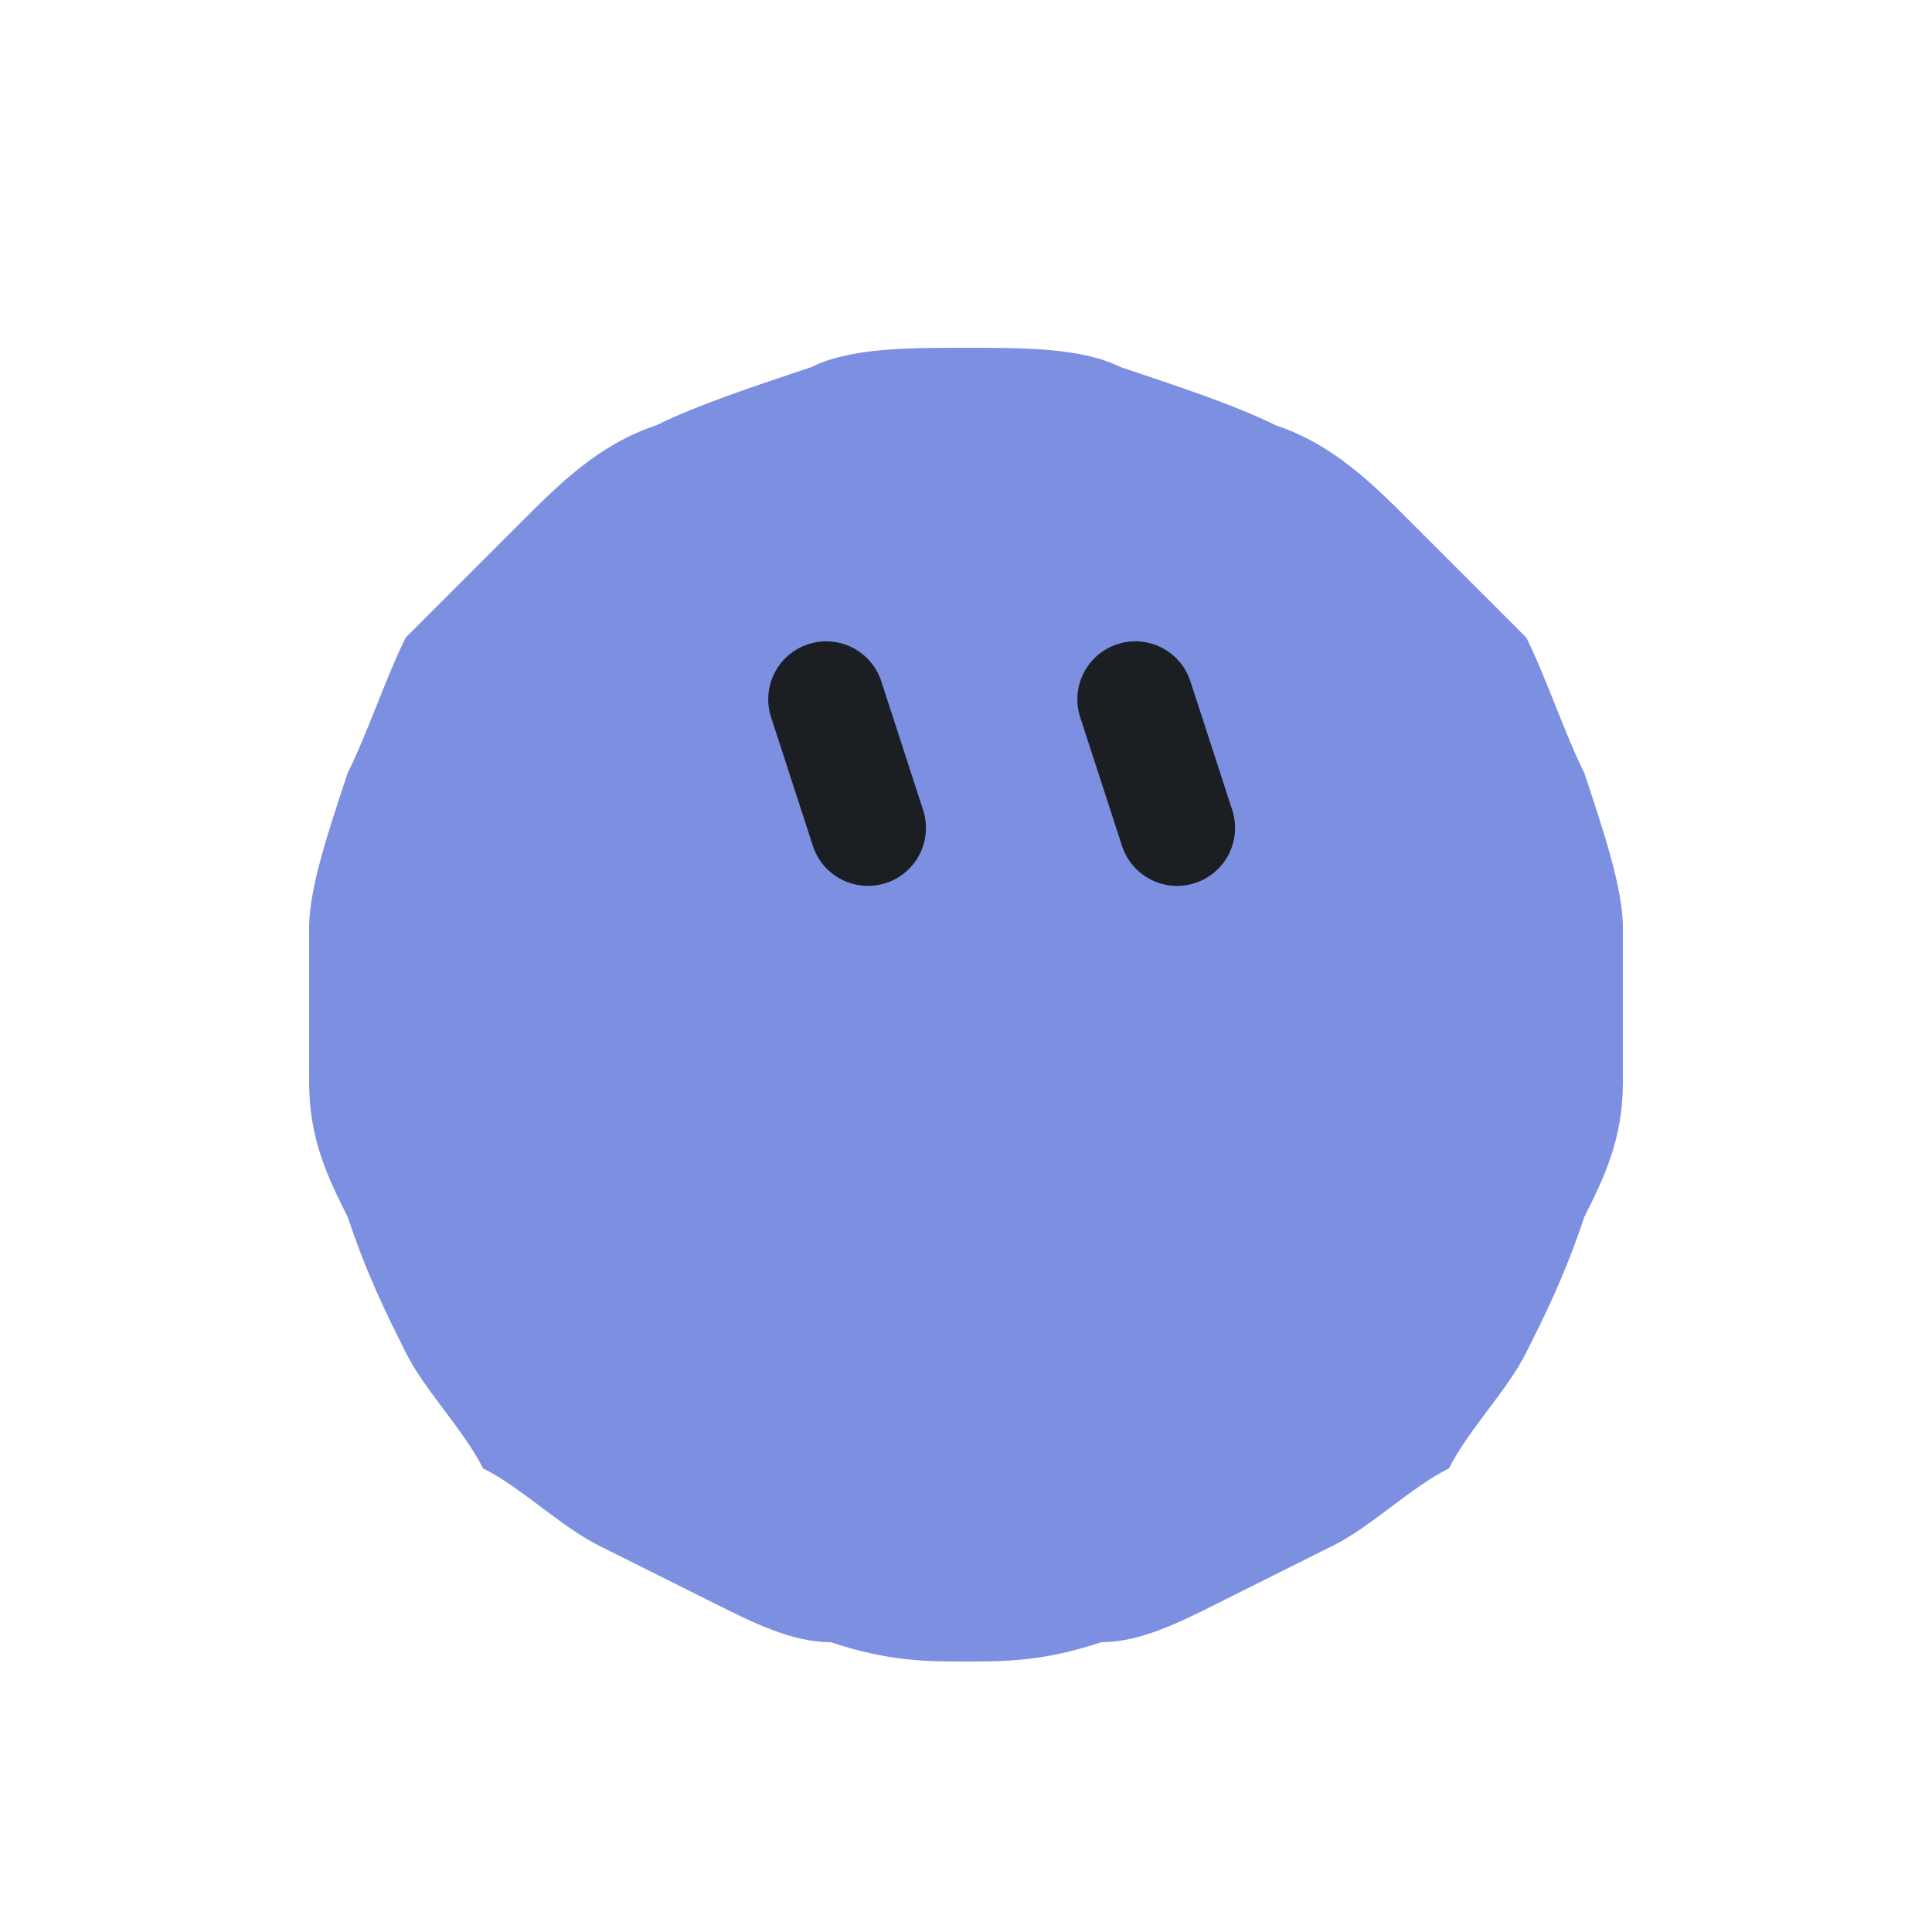
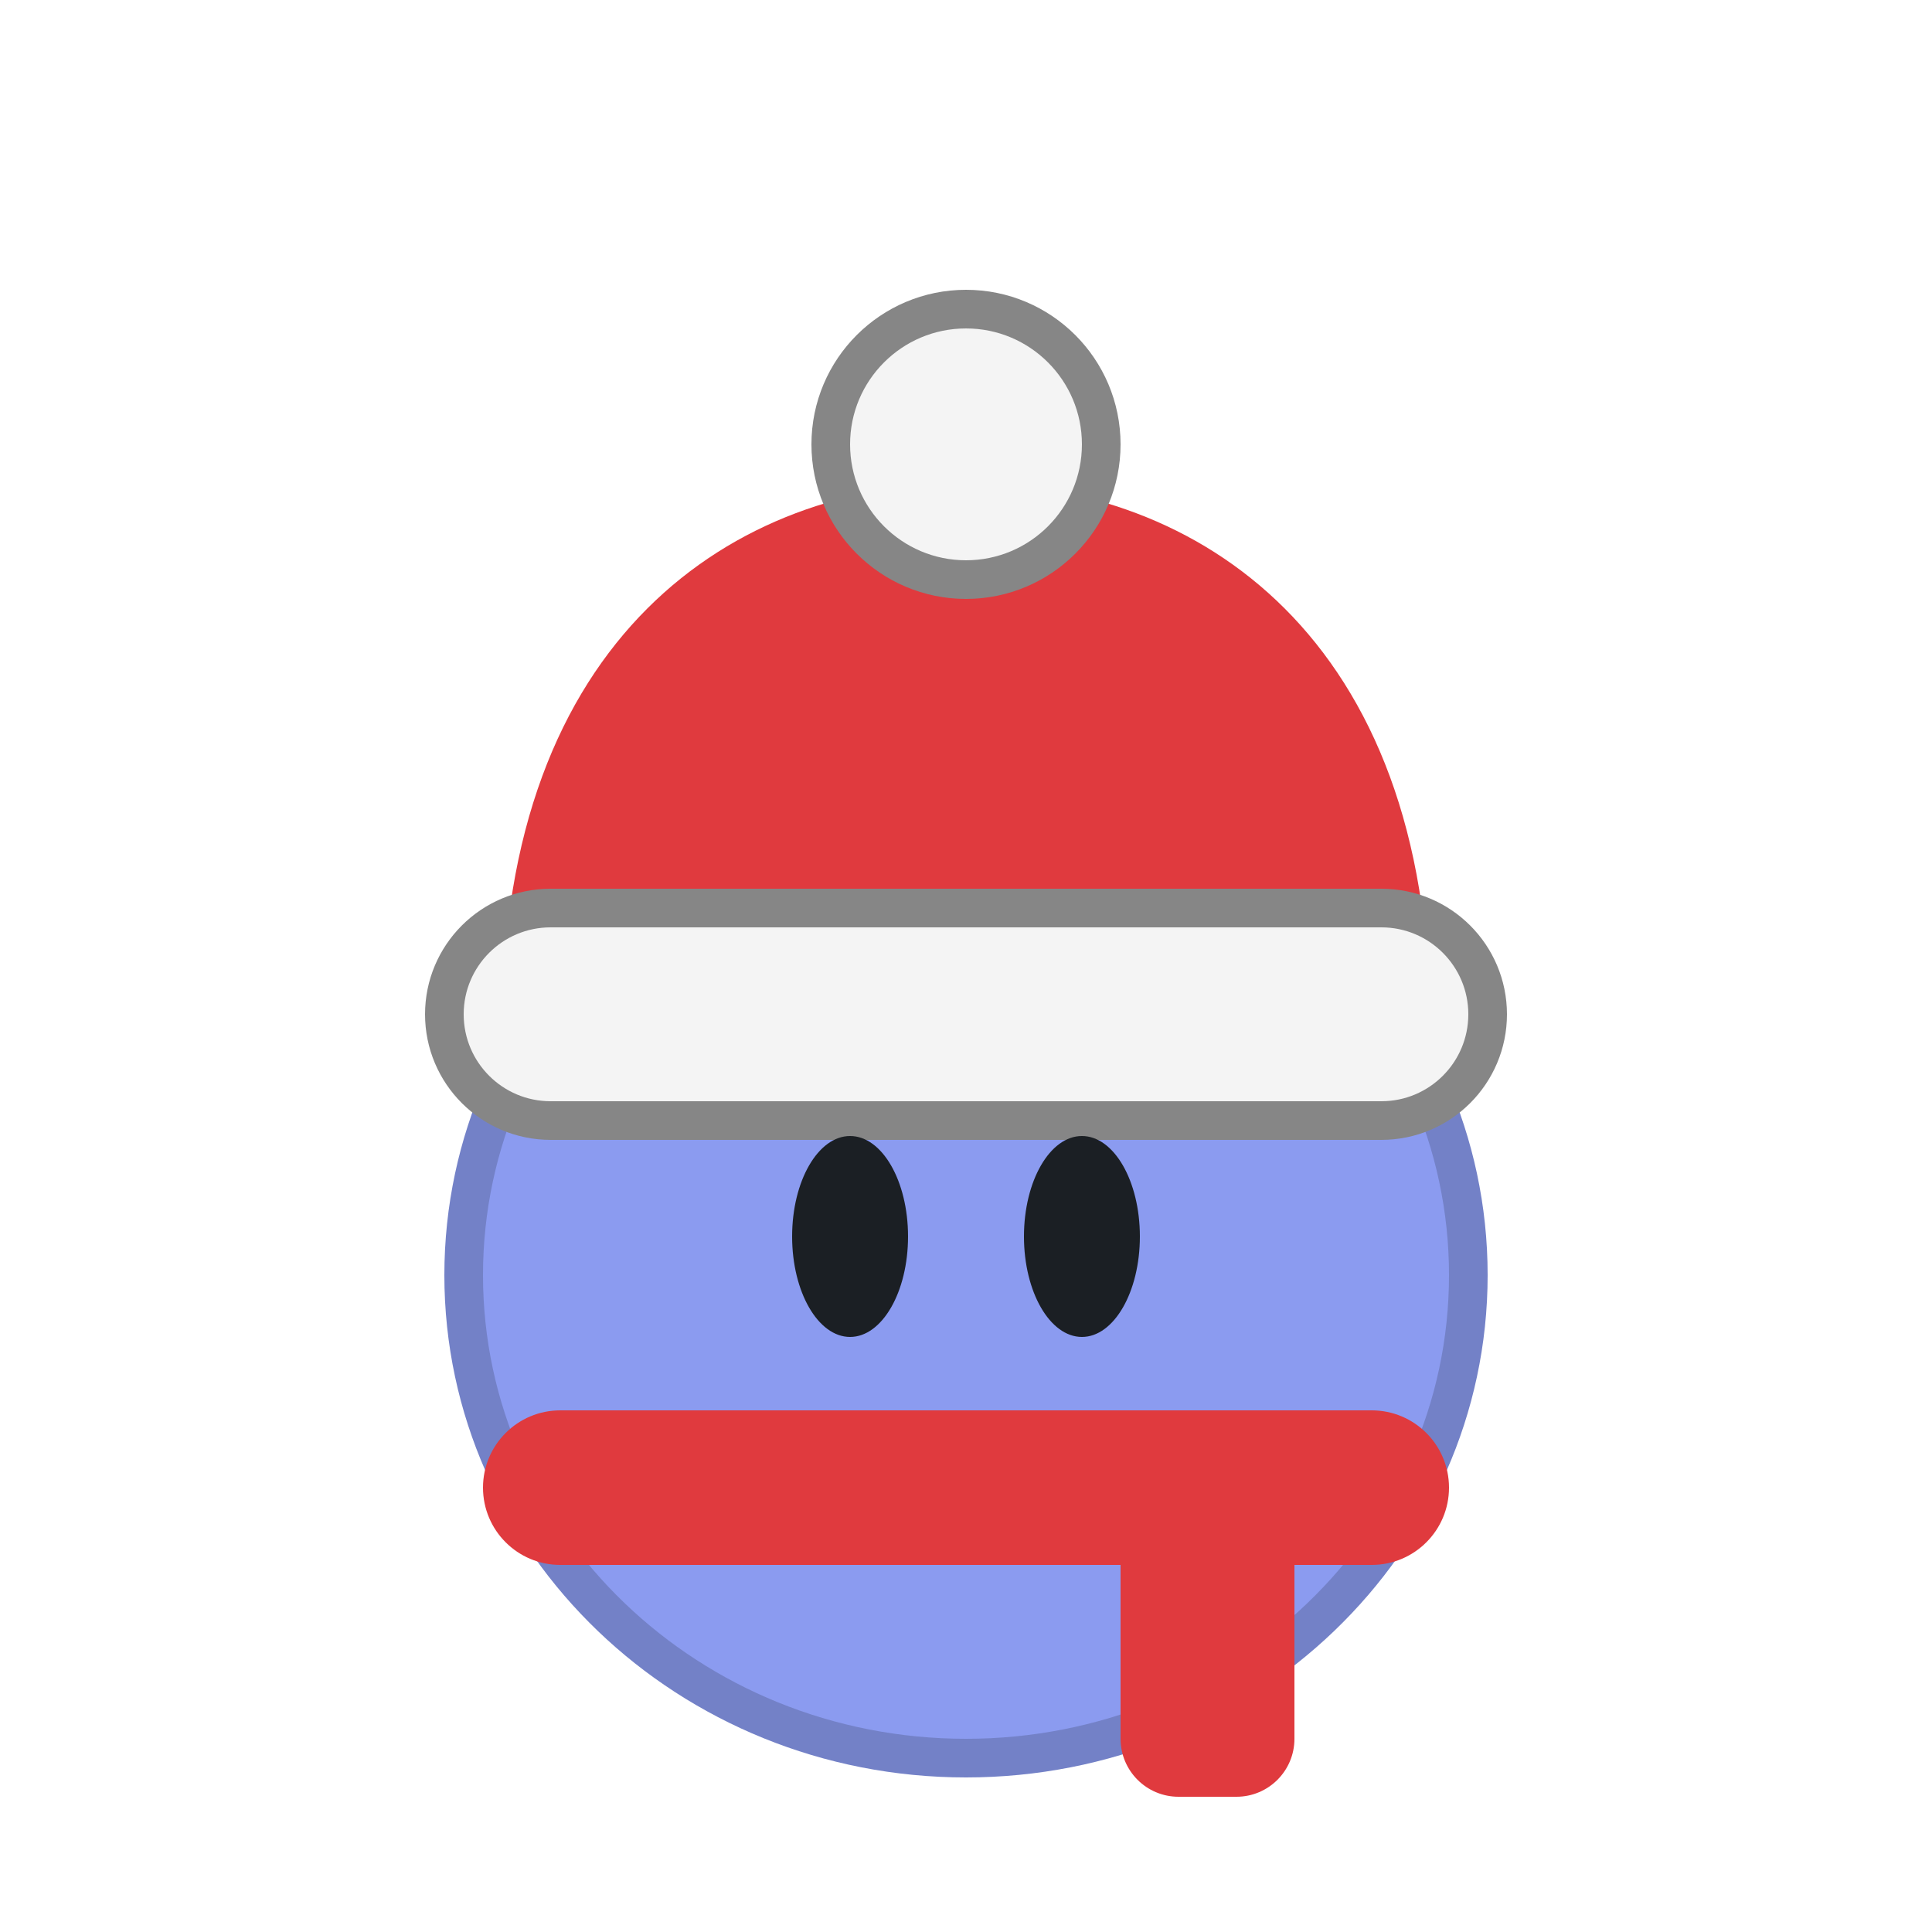
- <svg xmlns="http://www.w3.org/2000/svg" viewBox="0 0 100 100" role="img" aria-label="Advisor: an egg that's seen it all">
-   <g class="b">
-     <path d="M84 56C84 59 83 61 82 63C81 66 80 68 79 70C78 72 76 74 75 76C73 77 71 79 69 80C67 81 65 82 63 83C61 84 59 85 57 85C54 86 52 86 50 86C48 86 46 86 43 85C41 85 39 84 37 83C35 82 33 81 31 80C29 79 27 77 25 76C24 74 22 72 21 70C20 68 19 66 18 63C17 61 16 59 16 56C16 53 16 51 16 48C16 46 17 43 18 40C19 38 20 35 21 33C23 31 25 29 27 27C29 25 31 23 34 22C36 21 39 20 42 19C44 18 47 18 50 18C53 18 56 18 58 19C61 20 64 21 66 22C69 23 71 25 73 27C75 29 77 31 79 33C80 35 81 38 82 40C83 43 84 46 84 48C84 51 84 53 84 56Z" fill="#7d8fe0" />
-     <g transform="rotate(-18 44 40)">
-       <rect class="e" x="41" y="33" width="6" height="13" rx="3" fill="#1b1f24" />
-     </g>
-     <g transform="rotate(-18 60 40)">
-       <rect class="e" x="57" y="33" width="6" height="13" rx="3" fill="#1b1f24" />
+ <svg xmlns="http://www.w3.org/2000/svg" viewBox="0 0 100 100" role="img" aria-label="Advisor as a bundled-up walker, winter holidays" stroke-linecap="round" stroke-linejoin="round">
+   <g class="s">
+     <g class="q">
+       <ellipse cx="50" cy="66" rx="25" ry="24" fill="#8b9bf0" stroke="#7381c7" stroke-width="4" paint-order="stroke" />
+       <path d="M26 53C26 33 38 25 50 25C62 25 74 33 74 53Z" fill="#e03a3e" />
+       <rect x="24" y="48" width="52" height="9" rx="4.5" fill="#f4f4f4" stroke="#868686" stroke-width="4" paint-order="stroke" />
+       <circle cx="50" cy="23" r="6" fill="#f4f4f4" stroke="#868686" stroke-width="4" paint-order="stroke" />
+       <rect x="25" y="73" width="50" height="8" rx="4" fill="#e03a3e" />
+       <g class="sf">
+         <rect x="58" y="76" width="9" height="17" rx="3" fill="#e03a3e" />
+       </g>
+       <g class="g" fill="#1b1f24">
+         <ellipse cx="44" cy="64" rx="3" ry="5.2" />
+         <ellipse cx="56" cy="64" rx="3" ry="5.2" />
+       </g>
    </g>
  </g>
</svg>
